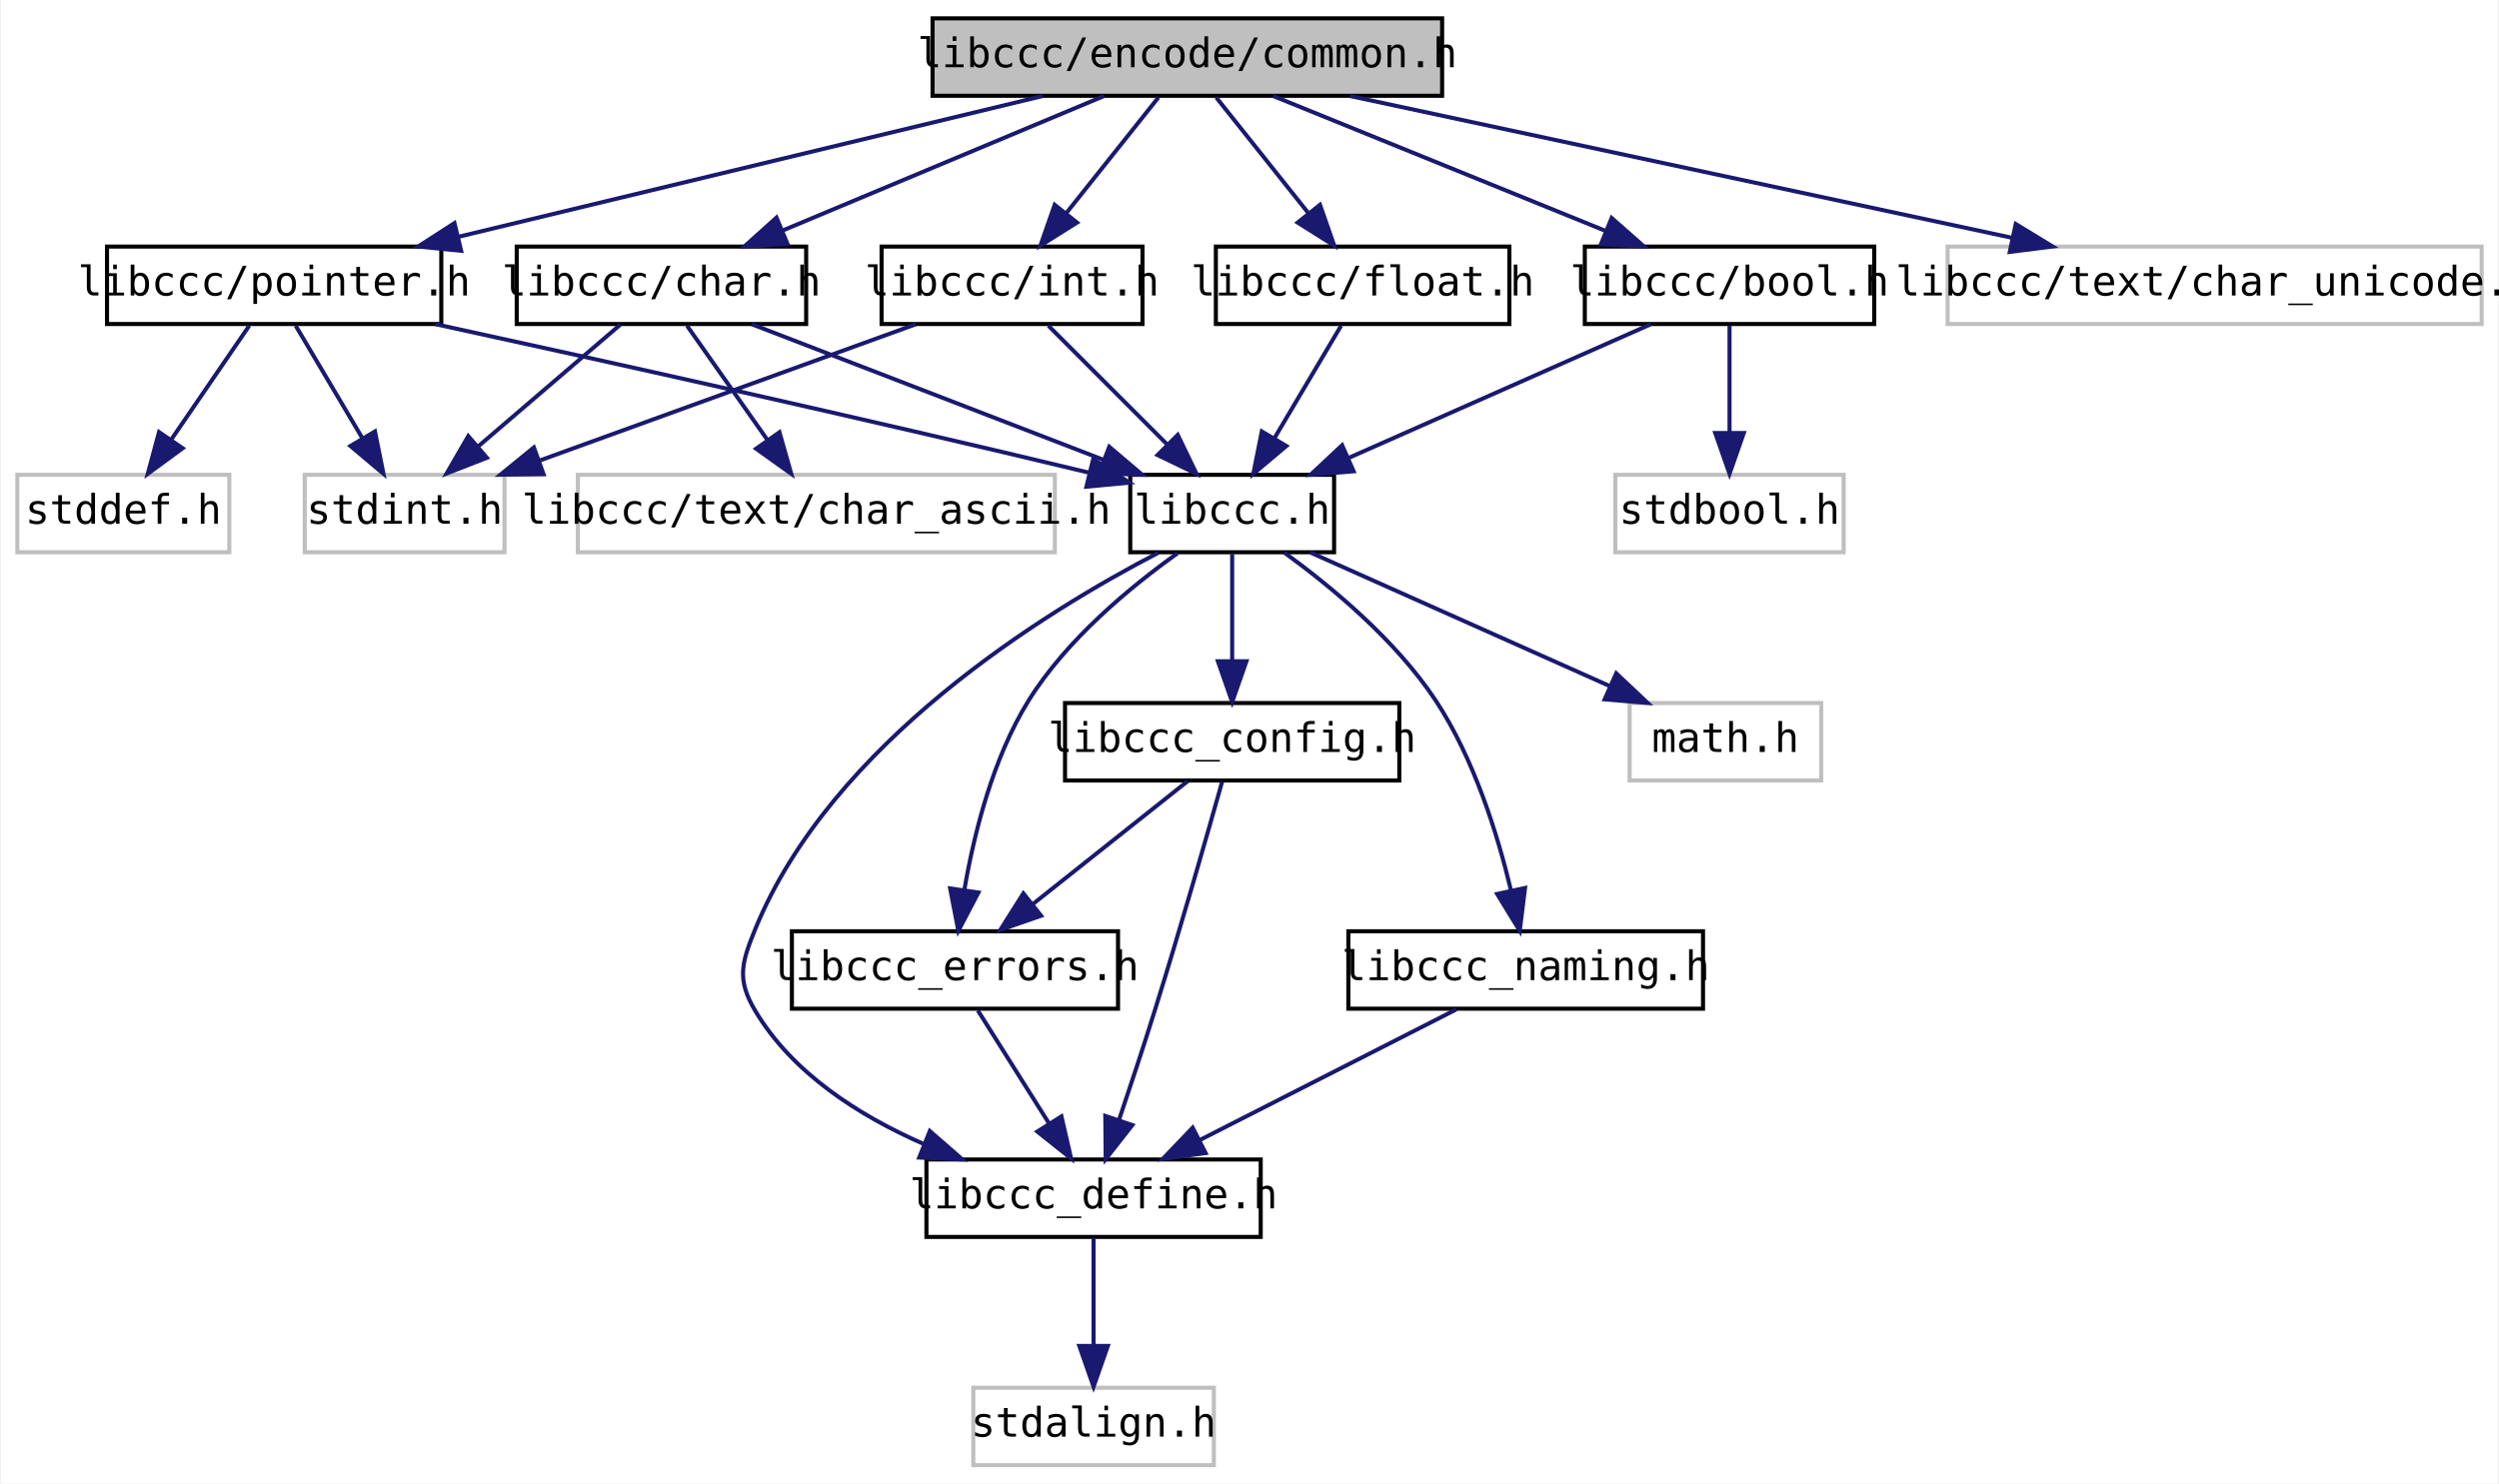
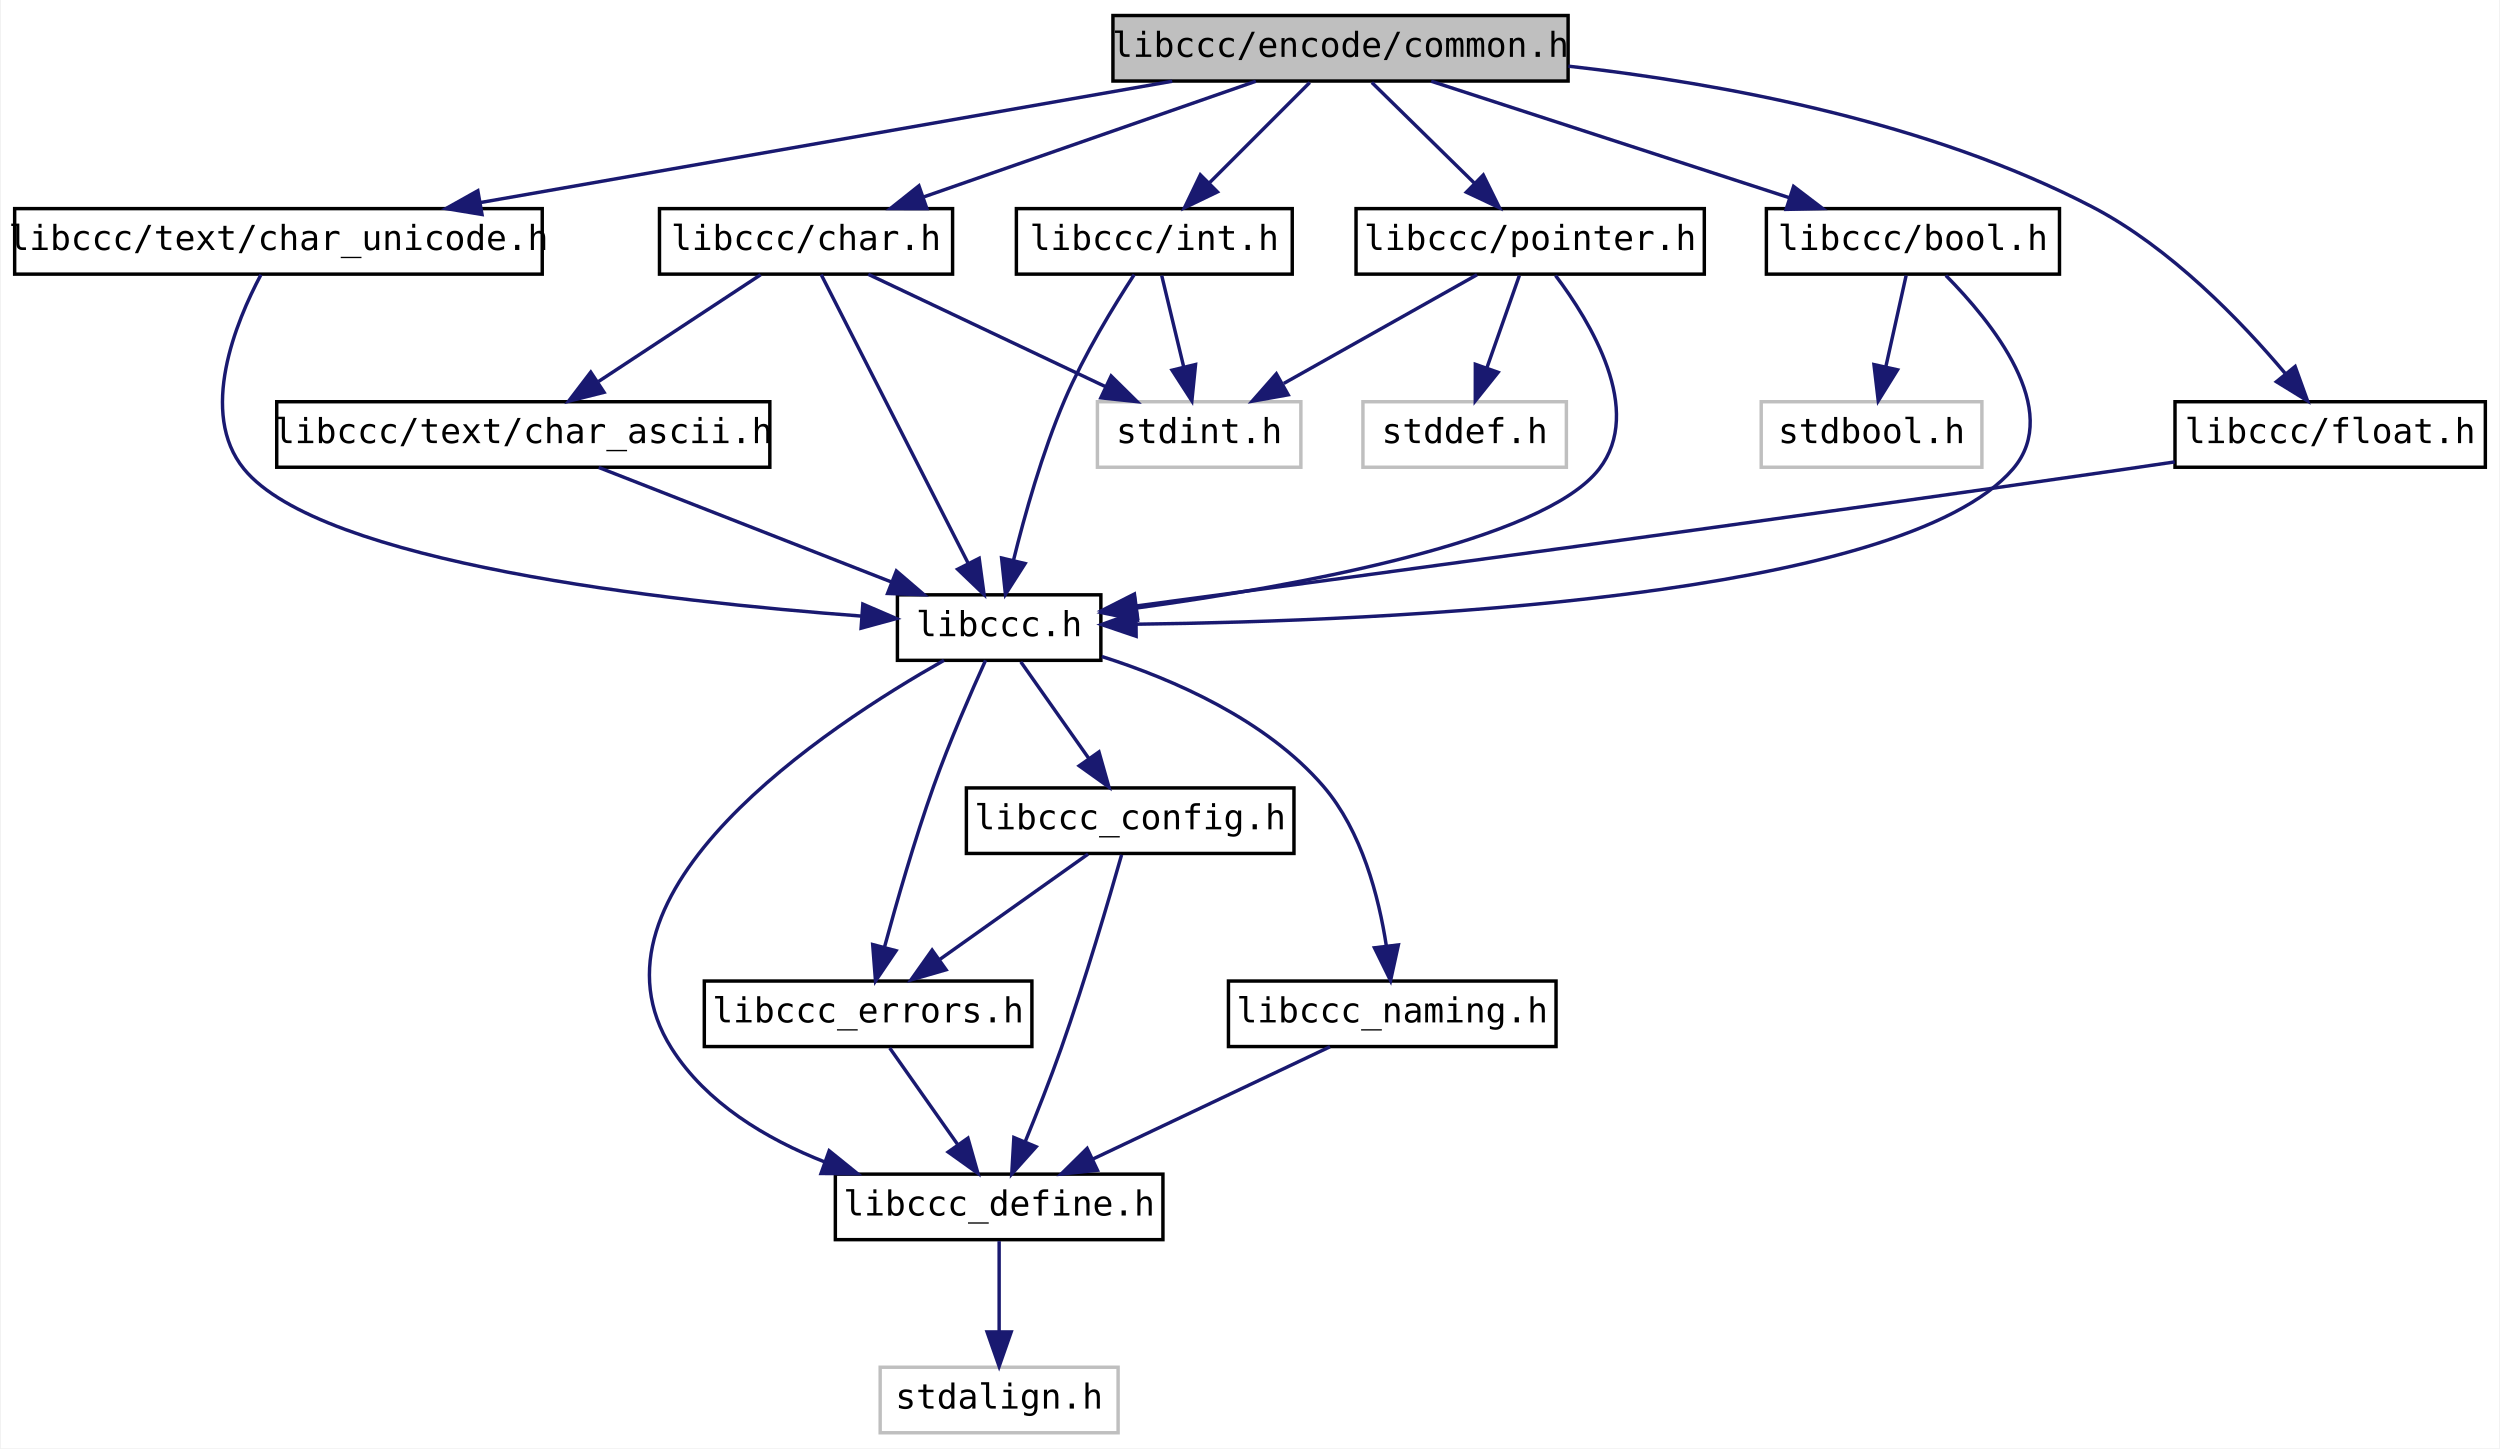
- <svg xmlns="http://www.w3.org/2000/svg" xmlns:xlink="http://www.w3.org/1999/xlink" width="613pt" height="364pt" viewBox="0.00 0.00 612.50 364.00">
-   <g id="graph0" class="graph" transform="scale(1 1) rotate(0) translate(4 360)">
-     <polygon fill="white" stroke="transparent" points="-4,4 -4,-360 608.5,-360 608.5,4 -4,4" />
+ <svg xmlns="http://www.w3.org/2000/svg" xmlns:xlink="http://www.w3.org/1999/xlink" width="725pt" height="420pt" viewBox="0.00 0.00 724.50 420.00">
+   <g id="graph0" class="graph" transform="scale(1 1) rotate(0) translate(4 416)">
+     <polygon fill="white" stroke="transparent" points="-4,4 -4,-416 720.5,-416 720.5,4 -4,4" />
    <g id="node1" class="node">
      <g id="a_node1">
        <a xlink:title=" ">
-           <polygon fill="#bfbfbf" stroke="black" points="224.5,-336.5 224.5,-355.5 349.5,-355.5 349.5,-336.5 224.5,-336.5" />
-           <text text-anchor="middle" x="287" y="-343.5" font-family="Consolas" font-size="10.00">libccc/encode/common.h</text>
+           <polygon fill="#bfbfbf" stroke="black" points="318.5,-392.5 318.5,-411.5 450.5,-411.5 450.5,-392.5 318.5,-392.5" />
+           <text text-anchor="middle" x="384.5" y="-399.5" font-family="Consolas" font-size="10.00">libccc/encode/common.h</text>
        </a>
      </g>
    </g>
    <g id="node2" class="node">
      <g id="a_node2">
        <a xlink:href="char_8h.html" target="_top" xlink:title=" ">
-           <polygon fill="white" stroke="black" points="122.5,-280.5 122.5,-299.5 193.5,-299.5 193.5,-280.5 122.5,-280.5" />
-           <text text-anchor="middle" x="158" y="-287.5" font-family="Consolas" font-size="10.00">libccc/char.h</text>
+           <polygon fill="white" stroke="black" points="187,-336.5 187,-355.5 272,-355.5 272,-336.5 187,-336.5" />
+           <text text-anchor="middle" x="229.5" y="-343.5" font-family="Consolas" font-size="10.00">libccc/char.h</text>
        </a>
      </g>
    </g>
    <g id="edge1" class="edge">
-       <path fill="none" stroke="midnightblue" d="M266.56,-336.44C245.33,-327.56 211.9,-313.56 187.75,-303.45" />
-       <polygon fill="midnightblue" stroke="midnightblue" points="188.92,-300.15 178.34,-299.52 186.22,-306.61 188.92,-300.15" />
-     </g>
-     <g id="node12" class="node">
-       <g id="a_node12">
+       <path fill="none" stroke="midnightblue" d="M359.94,-392.44C333.98,-383.4 292.83,-369.06 263.7,-358.92" />
+       <polygon fill="midnightblue" stroke="midnightblue" points="264.54,-355.5 253.95,-355.52 262.24,-362.11 264.54,-355.5" />
+     </g>
+     <g id="node11" class="node">
+       <g id="a_node11">
        <a xlink:href="bool_8h.html" target="_top" xlink:title=" ">
-           <polygon fill="white" stroke="black" points="384.5,-280.5 384.5,-299.5 455.5,-299.5 455.5,-280.5 384.5,-280.5" />
-           <text text-anchor="middle" x="420" y="-287.5" font-family="Consolas" font-size="10.00">libccc/bool.h</text>
+           <polygon fill="white" stroke="black" points="508,-336.5 508,-355.5 593,-355.5 593,-336.5 508,-336.5" />
+           <text text-anchor="middle" x="550.5" y="-343.5" font-family="Consolas" font-size="10.00">libccc/bool.h</text>
        </a>
      </g>
    </g>
    <g id="edge15" class="edge">
-       <path fill="none" stroke="midnightblue" d="M308.07,-336.44C330.06,-327.52 364.73,-313.44 389.66,-303.32" />
-       <polygon fill="midnightblue" stroke="midnightblue" points="391.08,-306.52 399.02,-299.52 388.44,-300.04 391.08,-306.52" />
+       <path fill="none" stroke="midnightblue" d="M410.8,-392.44C438.85,-383.32 483.44,-368.81 514.68,-358.65" />
+       <polygon fill="midnightblue" stroke="midnightblue" points="515.89,-361.94 524.32,-355.52 513.73,-355.28 515.89,-361.94" />
+     </g>
+     <g id="node13" class="node">
+       <g id="a_node13">
+         <a xlink:href="int_8h.html" target="_top" xlink:title=" ">
+           <polygon fill="white" stroke="black" points="290.5,-336.5 290.5,-355.5 370.5,-355.5 370.5,-336.5 290.5,-336.5" />
+           <text text-anchor="middle" x="330.5" y="-343.5" font-family="Consolas" font-size="10.00">libccc/int.h</text>
+         </a>
+       </g>
+     </g>
+     <g id="edge18" class="edge">
+       <path fill="none" stroke="midnightblue" d="M375.58,-392.08C367.72,-384.22 356.07,-372.57 346.58,-363.08" />
+       <polygon fill="midnightblue" stroke="midnightblue" points="348.8,-360.35 339.25,-355.75 343.85,-365.3 348.8,-360.35" />
    </g>
    <g id="node14" class="node">
      <g id="a_node14">
-         <a xlink:href="int_8h.html" target="_top" xlink:title=" ">
-           <polygon fill="white" stroke="black" points="212,-280.5 212,-299.5 276,-299.5 276,-280.5 212,-280.5" />
-           <text text-anchor="middle" x="244" y="-287.5" font-family="Consolas" font-size="10.00">libccc/int.h</text>
-         </a>
-       </g>
-     </g>
-     <g id="edge18" class="edge">
-       <path fill="none" stroke="midnightblue" d="M279.9,-336.08C273.76,-328.38 264.73,-317.03 257.26,-307.65" />
-       <polygon fill="midnightblue" stroke="midnightblue" points="259.94,-305.39 250.97,-299.75 254.46,-309.75 259.94,-305.39" />
+         <a xlink:href="float_8h.html" target="_top" xlink:title=" ">
+           <polygon fill="white" stroke="black" points="626.5,-280.5 626.5,-299.5 716.5,-299.5 716.5,-280.5 626.5,-280.5" />
+           <text text-anchor="middle" x="671.5" y="-287.5" font-family="Consolas" font-size="10.00">libccc/float.h</text>
+         </a>
+       </g>
+     </g>
+     <g id="edge21" class="edge">
+       <path fill="none" stroke="midnightblue" d="M450.59,-396.81C495.53,-391.76 555.19,-380.61 602.5,-356 625.2,-344.19 645.78,-322.75 658.44,-307.73" />
+       <polygon fill="midnightblue" stroke="midnightblue" points="661.34,-309.72 664.94,-299.75 655.91,-305.3 661.34,-309.72" />
    </g>
    <g id="node15" class="node">
      <g id="a_node15">
-         <a xlink:href="float_8h.html" target="_top" xlink:title=" ">
-           <polygon fill="white" stroke="black" points="294,-280.5 294,-299.5 366,-299.5 366,-280.5 294,-280.5" />
-           <text text-anchor="middle" x="330" y="-287.5" font-family="Consolas" font-size="10.00">libccc/float.h</text>
-         </a>
-       </g>
-     </g>
-     <g id="edge21" class="edge">
-       <path fill="none" stroke="midnightblue" d="M294.1,-336.08C300.24,-328.38 309.27,-317.03 316.74,-307.65" />
-       <polygon fill="midnightblue" stroke="midnightblue" points="319.54,-309.75 323.03,-299.75 314.06,-305.39 319.54,-309.75" />
-     </g>
-     <g id="node16" class="node">
-       <g id="a_node16">
        <a xlink:href="pointer_8h.html" target="_top" xlink:title=" ">
-           <polygon fill="white" stroke="black" points="22,-280.5 22,-299.5 104,-299.5 104,-280.5 22,-280.5" />
-           <text text-anchor="middle" x="63" y="-287.5" font-family="Consolas" font-size="10.00">libccc/pointer.h</text>
+           <polygon fill="white" stroke="black" points="389,-336.5 389,-355.5 490,-355.5 490,-336.5 389,-336.5" />
+           <text text-anchor="middle" x="439.5" y="-343.5" font-family="Consolas" font-size="10.00">libccc/pointer.h</text>
        </a>
      </g>
    </g>
    <g id="edge23" class="edge">
-       <path fill="none" stroke="midnightblue" d="M251.51,-336.44C212.68,-327.08 150.34,-312.06 108.08,-301.87" />
-       <polygon fill="midnightblue" stroke="midnightblue" points="108.87,-298.46 98.33,-299.52 107.23,-305.26 108.87,-298.46" />
-     </g>
-     <g id="node18" class="node">
-       <g id="a_node18">
-         <a xlink:title=" ">
-           <polygon fill="white" stroke="#bfbfbf" points="473.5,-280.5 473.5,-299.5 604.5,-299.5 604.5,-280.5 473.5,-280.5" />
-           <text text-anchor="middle" x="539" y="-287.5" font-family="Consolas" font-size="10.00">libccc/text/char_unicode.h</text>
+       <path fill="none" stroke="midnightblue" d="M393.58,-392.08C401.67,-384.14 413.7,-372.34 423.41,-362.8" />
+       <polygon fill="midnightblue" stroke="midnightblue" points="425.9,-365.25 430.59,-355.75 421,-360.26 425.9,-365.25" />
+     </g>
+     <g id="node17" class="node">
+       <g id="a_node17">
+         <a xlink:href="char__unicode_8h.html" target="_top" xlink:title=" ">
+           <polygon fill="white" stroke="black" points="0,-336.5 0,-355.5 153,-355.5 153,-336.5 0,-336.5" />
+           <text text-anchor="middle" x="76.5" y="-343.5" font-family="Consolas" font-size="10.00">libccc/text/char_unicode.h</text>
        </a>
      </g>
    </g>
    <g id="edge27" class="edge">
-       <path fill="none" stroke="midnightblue" d="M326.93,-336.44C370.89,-327.02 441.63,-311.87 489.18,-301.68" />
-       <polygon fill="midnightblue" stroke="midnightblue" points="490.21,-305.03 499.26,-299.52 488.75,-298.19 490.21,-305.03" />
+       <path fill="none" stroke="midnightblue" d="M335.7,-392.44C281.29,-382.9 193.33,-367.48 135.21,-357.29" />
+       <polygon fill="midnightblue" stroke="midnightblue" points="135.53,-353.8 125.08,-355.52 134.32,-360.69 135.53,-353.8" />
    </g>
    <g id="node3" class="node">
      <g id="a_node3">
        <a xlink:title=" ">
-           <polygon fill="white" stroke="#bfbfbf" points="70.5,-224.5 70.5,-243.5 119.5,-243.5 119.5,-224.5 70.5,-224.5" />
-           <text text-anchor="middle" x="95" y="-231.5" font-family="Consolas" font-size="10.00">stdint.h</text>
+           <polygon fill="white" stroke="#bfbfbf" points="314,-280.5 314,-299.5 373,-299.5 373,-280.5 314,-280.5" />
+           <text text-anchor="middle" x="343.5" y="-287.5" font-family="Consolas" font-size="10.00">stdint.h</text>
        </a>
      </g>
    </g>
    <g id="edge2" class="edge">
-       <path fill="none" stroke="midnightblue" d="M147.88,-280.32C138.47,-272.26 124.26,-260.08 112.93,-250.37" />
-       <polygon fill="midnightblue" stroke="midnightblue" points="115.18,-247.68 105.31,-243.83 110.62,-253 115.18,-247.68" />
+       <path fill="none" stroke="midnightblue" d="M247.56,-336.44C266.07,-327.68 295.08,-313.94 316.36,-303.86" />
+       <polygon fill="midnightblue" stroke="midnightblue" points="317.98,-306.96 325.52,-299.52 314.99,-300.63 317.98,-306.96" />
    </g>
    <g id="node4" class="node">
      <g id="a_node4">
        <a xlink:href="libccc_8h.html" target="_top" xlink:title=" ">
-           <polygon fill="white" stroke="black" points="273,-224.5 273,-243.5 323,-243.5 323,-224.5 273,-224.5" />
-           <text text-anchor="middle" x="298" y="-231.5" font-family="Consolas" font-size="10.00">libccc.h</text>
+           <polygon fill="white" stroke="black" points="256,-224.5 256,-243.5 315,-243.5 315,-224.5 256,-224.5" />
+           <text text-anchor="middle" x="285.5" y="-231.5" font-family="Consolas" font-size="10.00">libccc.h</text>
        </a>
      </g>
    </g>
    <g id="edge3" class="edge">
-       <path fill="none" stroke="midnightblue" d="M180.18,-280.44C203.43,-271.48 240.15,-257.31 266.42,-247.18" />
-       <polygon fill="midnightblue" stroke="midnightblue" points="267.85,-250.38 275.92,-243.52 265.33,-243.85 267.85,-250.38" />
-     </g>
-     <g id="node11" class="node">
-       <g id="a_node11">
-         <a xlink:title=" ">
-           <polygon fill="white" stroke="#bfbfbf" points="137.5,-224.5 137.5,-243.5 254.5,-243.5 254.5,-224.5 137.5,-224.5" />
-           <text text-anchor="middle" x="196" y="-231.5" font-family="Consolas" font-size="10.00">libccc/text/char_ascii.h</text>
-         </a>
-       </g>
-     </g>
-     <g id="edge14" class="edge">
-       <path fill="none" stroke="midnightblue" d="M164.27,-280.08C169.64,-272.46 177.52,-261.26 184.08,-251.94" />
-       <polygon fill="midnightblue" stroke="midnightblue" points="186.95,-253.94 189.84,-243.75 181.22,-249.91 186.95,-253.94" />
+       <path fill="none" stroke="midnightblue" d="M233.89,-336.37C243.05,-318.38 264.35,-276.55 276.53,-252.63" />
+       <polygon fill="midnightblue" stroke="midnightblue" points="279.71,-254.09 281.13,-243.59 273.47,-250.92 279.71,-254.09" />
+     </g>
+     <g id="node10" class="node">
+       <g id="a_node10">
+         <a xlink:href="char__ascii_8h.html" target="_top" xlink:title=" ">
+           <polygon fill="white" stroke="black" points="76,-280.5 76,-299.5 219,-299.5 219,-280.5 76,-280.5" />
+           <text text-anchor="middle" x="147.5" y="-287.5" font-family="Consolas" font-size="10.00">libccc/text/char_ascii.h</text>
+         </a>
+       </g>
+     </g>
+     <g id="edge13" class="edge">
+       <path fill="none" stroke="midnightblue" d="M216.33,-336.32C203.65,-327.98 184.27,-315.21 169.29,-305.35" />
+       <polygon fill="midnightblue" stroke="midnightblue" points="170.92,-302.23 160.64,-299.65 167.07,-308.08 170.92,-302.23" />
    </g>
    <g id="node5" class="node">
      <g id="a_node5">
        <a xlink:href="libccc__define_8h.html" target="_top" xlink:title=" ">
-           <polygon fill="white" stroke="black" points="223,-56.5 223,-75.5 305,-75.5 305,-56.5 223,-56.5" />
-           <text text-anchor="middle" x="264" y="-63.5" font-family="Consolas" font-size="10.00">libccc_define.h</text>
+           <polygon fill="white" stroke="black" points="238,-56.5 238,-75.5 333,-75.5 333,-56.5 238,-56.5" />
+           <text text-anchor="middle" x="285.5" y="-63.5" font-family="Consolas" font-size="10.00">libccc_define.h</text>
        </a>
      </g>
    </g>
    <g id="edge4" class="edge">
-       <path fill="none" stroke="midnightblue" d="M279.88,-224.37C251.96,-209.88 199.69,-177.7 181,-132 177.64,-123.77 176.45,-119.64 181,-112 190.1,-96.72 206.39,-86.31 222.14,-79.39" />
-       <polygon fill="midnightblue" stroke="midnightblue" points="223.83,-82.48 231.82,-75.51 221.23,-75.98 223.83,-82.48" />
+       <path fill="none" stroke="midnightblue" d="M269.5,-224.5C235.62,-205.36 162.01,-157.02 190.5,-112 200.55,-96.13 217.87,-85.74 235,-79" />
+       <polygon fill="midnightblue" stroke="midnightblue" points="236.21,-82.28 244.45,-75.62 233.85,-75.69 236.21,-82.28" />
    </g>
    <g id="node7" class="node">
      <g id="a_node7">
        <a xlink:href="libccc__errors_8h.html" target="_top" xlink:title=" ">
-           <polygon fill="white" stroke="black" points="190,-112.5 190,-131.5 270,-131.5 270,-112.5 190,-112.5" />
-           <text text-anchor="middle" x="230" y="-119.5" font-family="Consolas" font-size="10.00">libccc_errors.h</text>
+           <polygon fill="white" stroke="black" points="200,-112.5 200,-131.5 295,-131.5 295,-112.5 200,-112.5" />
+           <text text-anchor="middle" x="247.5" y="-119.5" font-family="Consolas" font-size="10.00">libccc_errors.h</text>
        </a>
      </g>
    </g>
    <g id="edge6" class="edge">
-       <path fill="none" stroke="midnightblue" d="M284.57,-224.23C273.22,-216.13 257.34,-203.1 248,-188 239.24,-173.84 234.66,-155.36 232.32,-141.72" />
-       <polygon fill="midnightblue" stroke="midnightblue" points="235.75,-141 230.83,-131.61 228.82,-142.01 235.75,-141" />
+       <path fill="none" stroke="midnightblue" d="M281.56,-224.49C277.49,-215.53 271.11,-200.94 266.5,-188 260.96,-172.42 255.77,-154.35 252.22,-141.22" />
+       <polygon fill="midnightblue" stroke="midnightblue" points="255.6,-140.29 249.65,-131.51 248.83,-142.08 255.6,-140.29" />
    </g>
    <g id="node8" class="node">
      <g id="a_node8">
        <a xlink:href="libccc__config_8h.html" target="_top" xlink:title=" ">
-           <polygon fill="white" stroke="black" points="257,-168.5 257,-187.5 339,-187.5 339,-168.5 257,-168.5" />
-           <text text-anchor="middle" x="298" y="-175.5" font-family="Consolas" font-size="10.00">libccc_config.h</text>
+           <polygon fill="white" stroke="black" points="276,-168.5 276,-187.5 371,-187.5 371,-168.5 276,-168.5" />
+           <text text-anchor="middle" x="323.5" y="-175.5" font-family="Consolas" font-size="10.00">libccc_config.h</text>
        </a>
      </g>
    </g>
    <g id="edge8" class="edge">
-       <path fill="none" stroke="midnightblue" d="M298,-224.08C298,-217.01 298,-206.86 298,-197.99" />
-       <polygon fill="midnightblue" stroke="midnightblue" points="301.5,-197.75 298,-187.75 294.5,-197.75 301.5,-197.75" />
+       <path fill="none" stroke="midnightblue" d="M291.77,-224.08C297.14,-216.46 305.02,-205.26 311.58,-195.94" />
+       <polygon fill="midnightblue" stroke="midnightblue" points="314.45,-197.94 317.34,-187.75 308.72,-193.91 314.45,-197.94" />
    </g>
    <g id="node9" class="node">
      <g id="a_node9">
        <a xlink:href="libccc__naming_8h.html" target="_top" xlink:title=" ">
-           <polygon fill="white" stroke="black" points="326.5,-112.5 326.5,-131.5 413.5,-131.5 413.5,-112.5 326.5,-112.5" />
-           <text text-anchor="middle" x="370" y="-119.5" font-family="Consolas" font-size="10.00">libccc_naming.h</text>
+           <polygon fill="white" stroke="black" points="352,-112.5 352,-131.5 447,-131.5 447,-112.5 352,-112.5" />
+           <text text-anchor="middle" x="399.5" y="-119.5" font-family="Consolas" font-size="10.00">libccc_naming.h</text>
        </a>
      </g>
    </g>
    <g id="edge11" class="edge">
-       <path fill="none" stroke="midnightblue" d="M310.78,-224.42C322.03,-216.26 338.11,-203.02 348,-188 357.31,-173.85 363.07,-155.37 366.34,-141.73" />
-       <polygon fill="midnightblue" stroke="midnightblue" points="369.84,-142.13 368.54,-131.61 363,-140.65 369.84,-142.13" />
-     </g>
-     <g id="node10" class="node">
-       <g id="a_node10">
-         <a xlink:title=" ">
-           <polygon fill="white" stroke="#bfbfbf" points="395.5,-168.5 395.5,-187.5 442.5,-187.5 442.5,-168.5 395.5,-168.5" />
-           <text text-anchor="middle" x="419" y="-175.5" font-family="Consolas" font-size="10.00">math.h</text>
-         </a>
-       </g>
-     </g>
-     <g id="edge13" class="edge">
-       <path fill="none" stroke="midnightblue" d="M317.17,-224.44C336.91,-215.64 367.89,-201.81 390.49,-191.72" />
-       <polygon fill="midnightblue" stroke="midnightblue" points="392.21,-194.79 399.92,-187.52 389.36,-188.4 392.21,-194.79" />
+       <path fill="none" stroke="midnightblue" d="M315.28,-225.61C336.02,-219.01 362.84,-207.32 379.5,-188 390.69,-175.02 395.62,-155.85 397.79,-141.69" />
+       <polygon fill="midnightblue" stroke="midnightblue" points="401.28,-141.98 399.01,-131.63 394.34,-141.14 401.28,-141.98" />
    </g>
    <g id="node6" class="node">
      <g id="a_node6">
        <a xlink:title=" ">
-           <polygon fill="white" stroke="#bfbfbf" points="234.5,-0.5 234.5,-19.5 293.5,-19.5 293.5,-0.5 234.5,-0.5" />
-           <text text-anchor="middle" x="264" y="-7.5" font-family="Consolas" font-size="10.00">stdalign.h</text>
+           <polygon fill="white" stroke="#bfbfbf" points="251,-0.5 251,-19.5 320,-19.5 320,-0.5 251,-0.5" />
+           <text text-anchor="middle" x="285.5" y="-7.5" font-family="Consolas" font-size="10.00">stdalign.h</text>
        </a>
      </g>
    </g>
    <g id="edge5" class="edge">
-       <path fill="none" stroke="midnightblue" d="M264,-56.08C264,-49.01 264,-38.86 264,-29.99" />
-       <polygon fill="midnightblue" stroke="midnightblue" points="267.5,-29.75 264,-19.75 260.5,-29.75 267.5,-29.75" />
+       <path fill="none" stroke="midnightblue" d="M285.5,-56.08C285.5,-49.01 285.5,-38.86 285.5,-29.99" />
+       <polygon fill="midnightblue" stroke="midnightblue" points="289,-29.75 285.5,-19.75 282,-29.75 289,-29.75" />
    </g>
    <g id="edge7" class="edge">
-       <path fill="none" stroke="midnightblue" d="M235.61,-112.08C240.37,-104.53 247.32,-93.49 253.15,-84.23" />
-       <polygon fill="midnightblue" stroke="midnightblue" points="256.12,-86.08 258.49,-75.75 250.2,-82.35 256.12,-86.08" />
+       <path fill="none" stroke="midnightblue" d="M253.77,-112.08C259.14,-104.46 267.02,-93.26 273.58,-83.94" />
+       <polygon fill="midnightblue" stroke="midnightblue" points="276.45,-85.94 279.34,-75.75 270.72,-81.91 276.45,-85.94" />
    </g>
    <g id="edge9" class="edge">
-       <path fill="none" stroke="midnightblue" d="M295.52,-168.14C291.99,-155.6 285.25,-131.97 279,-112 276.23,-103.15 273,-93.37 270.24,-85.2" />
-       <polygon fill="midnightblue" stroke="midnightblue" points="273.51,-83.94 266.97,-75.6 266.88,-86.19 273.51,-83.94" />
+       <path fill="none" stroke="midnightblue" d="M321.01,-168.09C317.43,-155.5 310.5,-131.82 303.5,-112 300.31,-102.96 296.39,-93.06 293.03,-84.85" />
+       <polygon fill="midnightblue" stroke="midnightblue" points="296.23,-83.44 289.16,-75.55 289.77,-86.12 296.23,-83.44" />
    </g>
    <g id="edge10" class="edge">
-       <path fill="none" stroke="midnightblue" d="M287.07,-168.32C276.83,-160.18 261.28,-147.84 249,-138.09" />
-       <polygon fill="midnightblue" stroke="midnightblue" points="251.13,-135.31 241.12,-131.83 246.78,-140.79 251.13,-135.31" />
+       <path fill="none" stroke="midnightblue" d="M311.29,-168.32C299.72,-160.11 282.12,-147.6 268.34,-137.81" />
+       <polygon fill="midnightblue" stroke="midnightblue" points="270.11,-134.77 259.93,-131.83 266.06,-140.48 270.11,-134.77" />
    </g>
    <g id="edge12" class="edge">
-       <path fill="none" stroke="midnightblue" d="M352.97,-112.32C335.97,-103.66 309.62,-90.24 290.01,-80.25" />
-       <polygon fill="midnightblue" stroke="midnightblue" points="291.49,-77.08 280.99,-75.65 288.31,-83.31 291.49,-77.08" />
+       <path fill="none" stroke="midnightblue" d="M381.44,-112.44C362.93,-103.68 333.92,-89.94 312.64,-79.86" />
+       <polygon fill="midnightblue" stroke="midnightblue" points="314.01,-76.63 303.48,-75.52 311.02,-82.96 314.01,-76.63" />
+     </g>
+     <g id="edge14" class="edge">
+       <path fill="none" stroke="midnightblue" d="M169.37,-280.44C192.28,-271.48 228.48,-257.31 254.37,-247.18" />
+       <polygon fill="midnightblue" stroke="midnightblue" points="255.7,-250.42 263.74,-243.52 253.15,-243.9 255.7,-250.42" />
    </g>
    <g id="edge16" class="edge">
-       <path fill="none" stroke="midnightblue" d="M400.67,-280.44C380.68,-271.6 349.26,-257.69 326.44,-247.59" />
-       <polygon fill="midnightblue" stroke="midnightblue" points="327.8,-244.36 317.24,-243.52 324.97,-250.76 327.8,-244.36" />
-     </g>
-     <g id="node13" class="node">
-       <g id="a_node13">
-         <a xlink:title=" ">
-           <polygon fill="white" stroke="#bfbfbf" points="392,-224.5 392,-243.5 448,-243.5 448,-224.5 392,-224.5" />
-           <text text-anchor="middle" x="420" y="-231.5" font-family="Consolas" font-size="10.00">stdbool.h</text>
+       <path fill="none" stroke="midnightblue" d="M560.04,-336.12C573.31,-322.72 594.15,-297.06 579.5,-280 547.2,-242.38 397.89,-235.88 325.32,-234.98" />
+       <polygon fill="midnightblue" stroke="midnightblue" points="325.23,-231.48 315.19,-234.88 325.16,-238.48 325.23,-231.48" />
+     </g>
+     <g id="node12" class="node">
+       <g id="a_node12">
+         <a xlink:title=" ">
+           <polygon fill="white" stroke="#bfbfbf" points="506.5,-280.5 506.5,-299.5 570.5,-299.5 570.5,-280.5 506.5,-280.5" />
+           <text text-anchor="middle" x="538.5" y="-287.5" font-family="Consolas" font-size="10.00">stdbool.h</text>
        </a>
      </g>
    </g>
    <g id="edge17" class="edge">
-       <path fill="none" stroke="midnightblue" d="M420,-280.08C420,-273.01 420,-262.86 420,-253.99" />
-       <polygon fill="midnightblue" stroke="midnightblue" points="423.5,-253.75 420,-243.75 416.5,-253.75 423.5,-253.75" />
+       <path fill="none" stroke="midnightblue" d="M548.52,-336.08C546.93,-328.93 544.64,-318.64 542.65,-309.69" />
+       <polygon fill="midnightblue" stroke="midnightblue" points="546.03,-308.75 540.44,-299.75 539.2,-310.27 546.03,-308.75" />
    </g>
    <g id="edge19" class="edge">
-       <path fill="none" stroke="midnightblue" d="M220.39,-280.44C195.54,-271.44 156.23,-257.19 128.25,-247.05" />
-       <polygon fill="midnightblue" stroke="midnightblue" points="129.09,-243.63 118.5,-243.52 126.71,-250.21 129.09,-243.63" />
+       <path fill="none" stroke="midnightblue" d="M332.65,-336.08C334.37,-328.93 336.85,-318.64 339,-309.69" />
+       <polygon fill="midnightblue" stroke="midnightblue" points="342.46,-310.29 341.39,-299.75 335.65,-308.65 342.46,-310.29" />
    </g>
    <g id="edge20" class="edge">
-       <path fill="none" stroke="midnightblue" d="M252.92,-280.08C260.78,-272.22 272.43,-260.57 281.92,-251.08" />
-       <polygon fill="midnightblue" stroke="midnightblue" points="284.65,-253.3 289.25,-243.75 279.7,-248.35 284.65,-253.3" />
+       <path fill="none" stroke="midnightblue" d="M324.67,-336.36C318.91,-327.53 310.18,-313.27 304.5,-300 298,-284.8 292.91,-266.68 289.64,-253.44" />
+       <polygon fill="midnightblue" stroke="midnightblue" points="293.03,-252.57 287.33,-243.64 286.21,-254.18 293.03,-252.57" />
    </g>
    <g id="edge22" class="edge">
-       <path fill="none" stroke="midnightblue" d="M324.72,-280.08C320.29,-272.61 313.84,-261.72 308.38,-252.52" />
-       <polygon fill="midnightblue" stroke="midnightblue" points="311.29,-250.57 303.19,-243.75 305.27,-254.14 311.29,-250.57" />
+       <path fill="none" stroke="midnightblue" d="M626.41,-282.05C621.72,-281.35 617.01,-280.65 612.5,-280 509.03,-264.99 386.96,-248.52 325.35,-240.29" />
+       <polygon fill="midnightblue" stroke="midnightblue" points="325.65,-236.8 315.28,-238.95 324.73,-243.74 325.65,-236.8" />
    </g>
    <g id="edge25" class="edge">
-       <path fill="none" stroke="midnightblue" d="M68.28,-280.08C72.71,-272.61 79.16,-261.72 84.62,-252.52" />
-       <polygon fill="midnightblue" stroke="midnightblue" points="87.73,-254.14 89.81,-243.75 81.71,-250.57 87.73,-254.14" />
+       <path fill="none" stroke="midnightblue" d="M424.08,-336.32C408.96,-327.82 385.68,-314.73 368.03,-304.8" />
+       <polygon fill="midnightblue" stroke="midnightblue" points="369.32,-301.51 358.89,-299.65 365.89,-307.61 369.32,-301.51" />
    </g>
    <g id="edge26" class="edge">
-       <path fill="none" stroke="midnightblue" d="M102.55,-280.47C142.95,-271.67 207.47,-257.38 263,-244 263.1,-243.98 263.2,-243.95 263.3,-243.93" />
-       <polygon fill="midnightblue" stroke="midnightblue" points="263.92,-247.38 272.79,-241.58 262.24,-240.58 263.92,-247.38" />
-     </g>
-     <g id="node17" class="node">
-       <g id="a_node17">
-         <a xlink:title=" ">
-           <polygon fill="white" stroke="#bfbfbf" points="0,-224.5 0,-243.5 52,-243.5 52,-224.5 0,-224.5" />
-           <text text-anchor="middle" x="26" y="-231.5" font-family="Consolas" font-size="10.00">stddef.h</text>
+       <path fill="none" stroke="midnightblue" d="M446.85,-336.11C457,-322.68 472.66,-296.99 459.5,-280 443.21,-258.96 371.36,-245.98 325.23,-239.66" />
+       <polygon fill="midnightblue" stroke="midnightblue" points="325.62,-236.18 315.24,-238.34 324.7,-243.12 325.62,-236.18" />
+     </g>
+     <g id="node16" class="node">
+       <g id="a_node16">
+         <a xlink:title=" ">
+           <polygon fill="white" stroke="#bfbfbf" points="391,-280.5 391,-299.5 450,-299.5 450,-280.5 391,-280.5" />
+           <text text-anchor="middle" x="420.5" y="-287.5" font-family="Consolas" font-size="10.00">stddef.h</text>
        </a>
      </g>
    </g>
    <g id="edge24" class="edge">
-       <path fill="none" stroke="midnightblue" d="M56.89,-280.08C51.72,-272.53 44.15,-261.49 37.81,-252.23" />
-       <polygon fill="midnightblue" stroke="midnightblue" points="40.54,-250.02 32,-243.75 34.76,-253.98 40.54,-250.02" />
+       <path fill="none" stroke="midnightblue" d="M436.36,-336.08C433.82,-328.85 430.14,-318.41 426.97,-309.4" />
+       <polygon fill="midnightblue" stroke="midnightblue" points="430.2,-308.02 423.58,-299.75 423.6,-310.35 430.2,-308.02" />
+     </g>
+     <g id="edge28" class="edge">
+       <path fill="none" stroke="midnightblue" d="M71.42,-336.33C64.2,-322.74 53.22,-296.28 66.5,-280 88.67,-252.81 188.71,-241.58 245.6,-237.33" />
+       <polygon fill="midnightblue" stroke="midnightblue" points="245.97,-240.81 255.7,-236.62 245.47,-233.83 245.97,-240.81" />
    </g>
  </g>
</svg>
